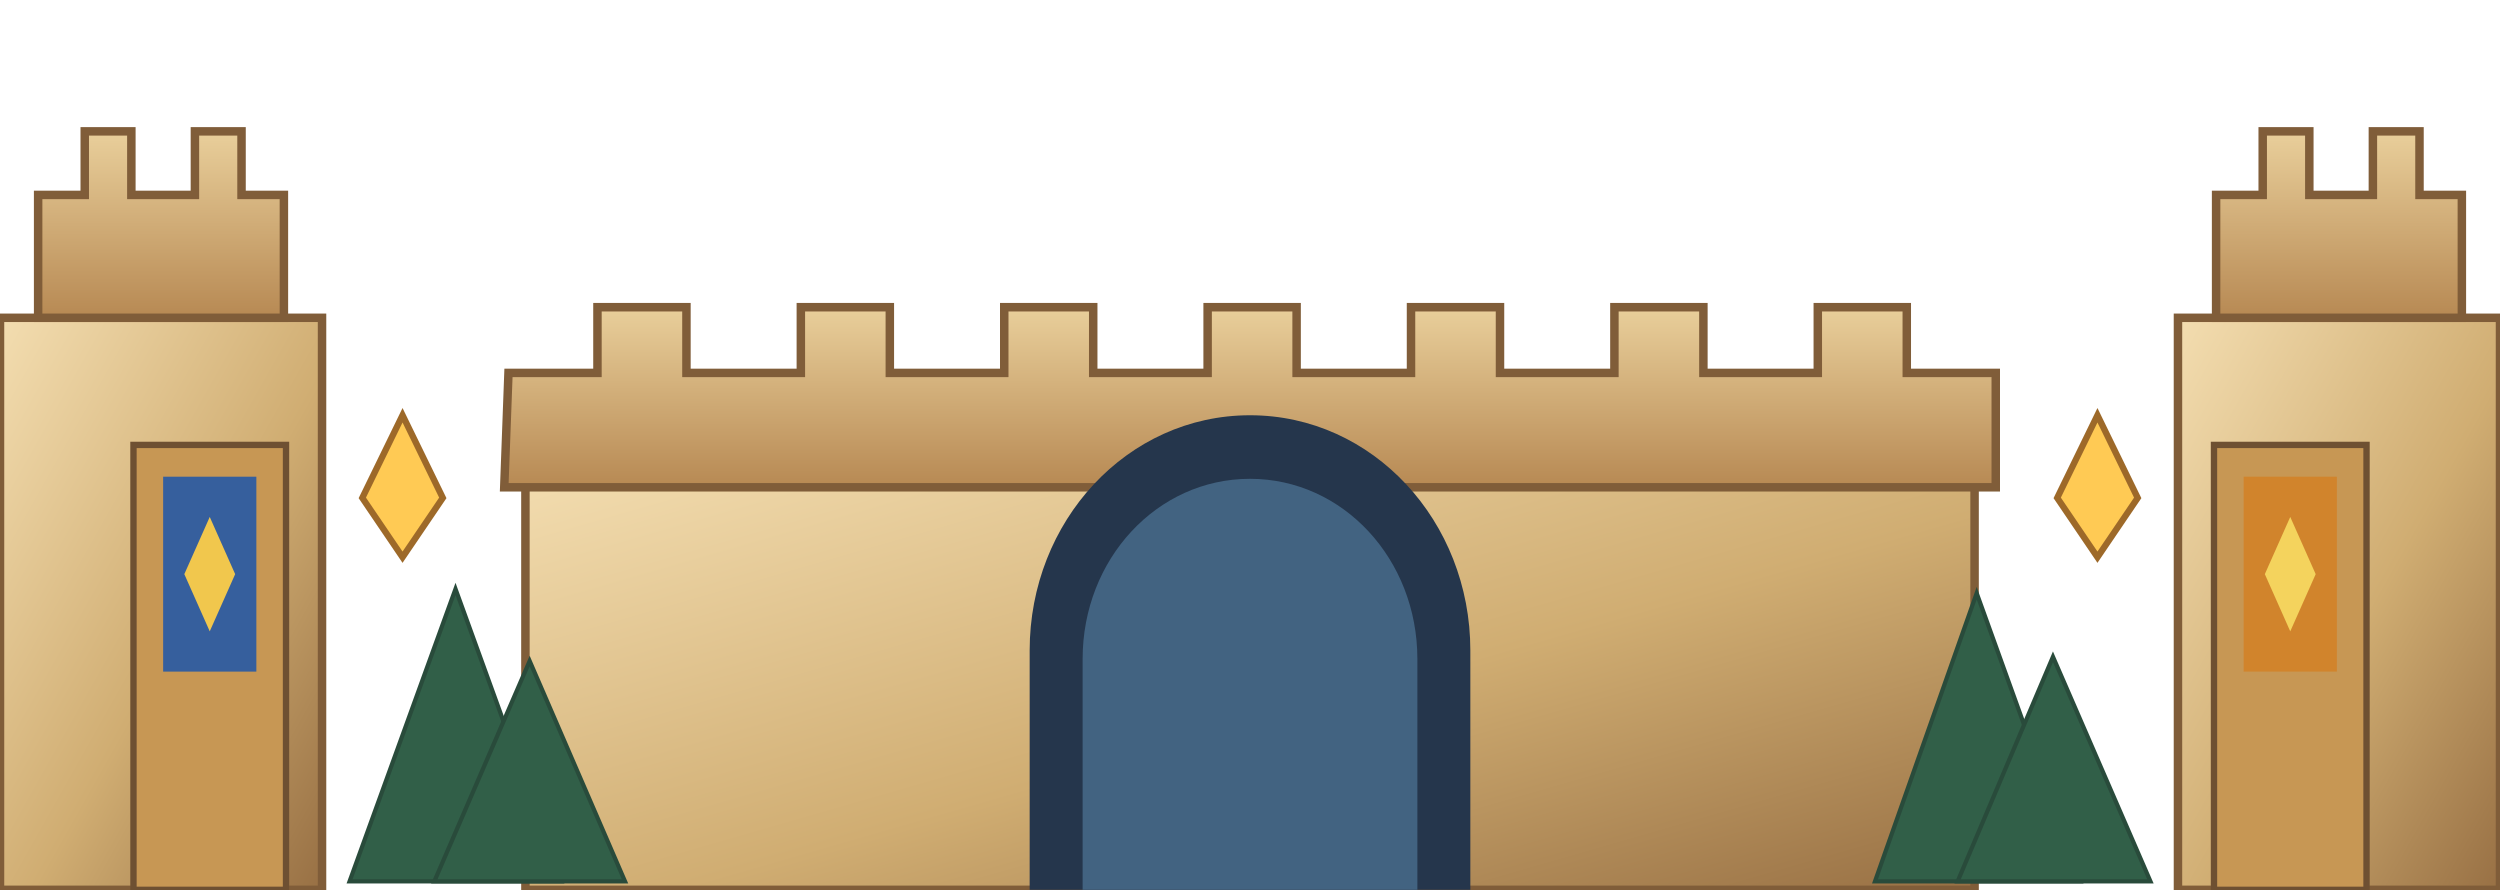
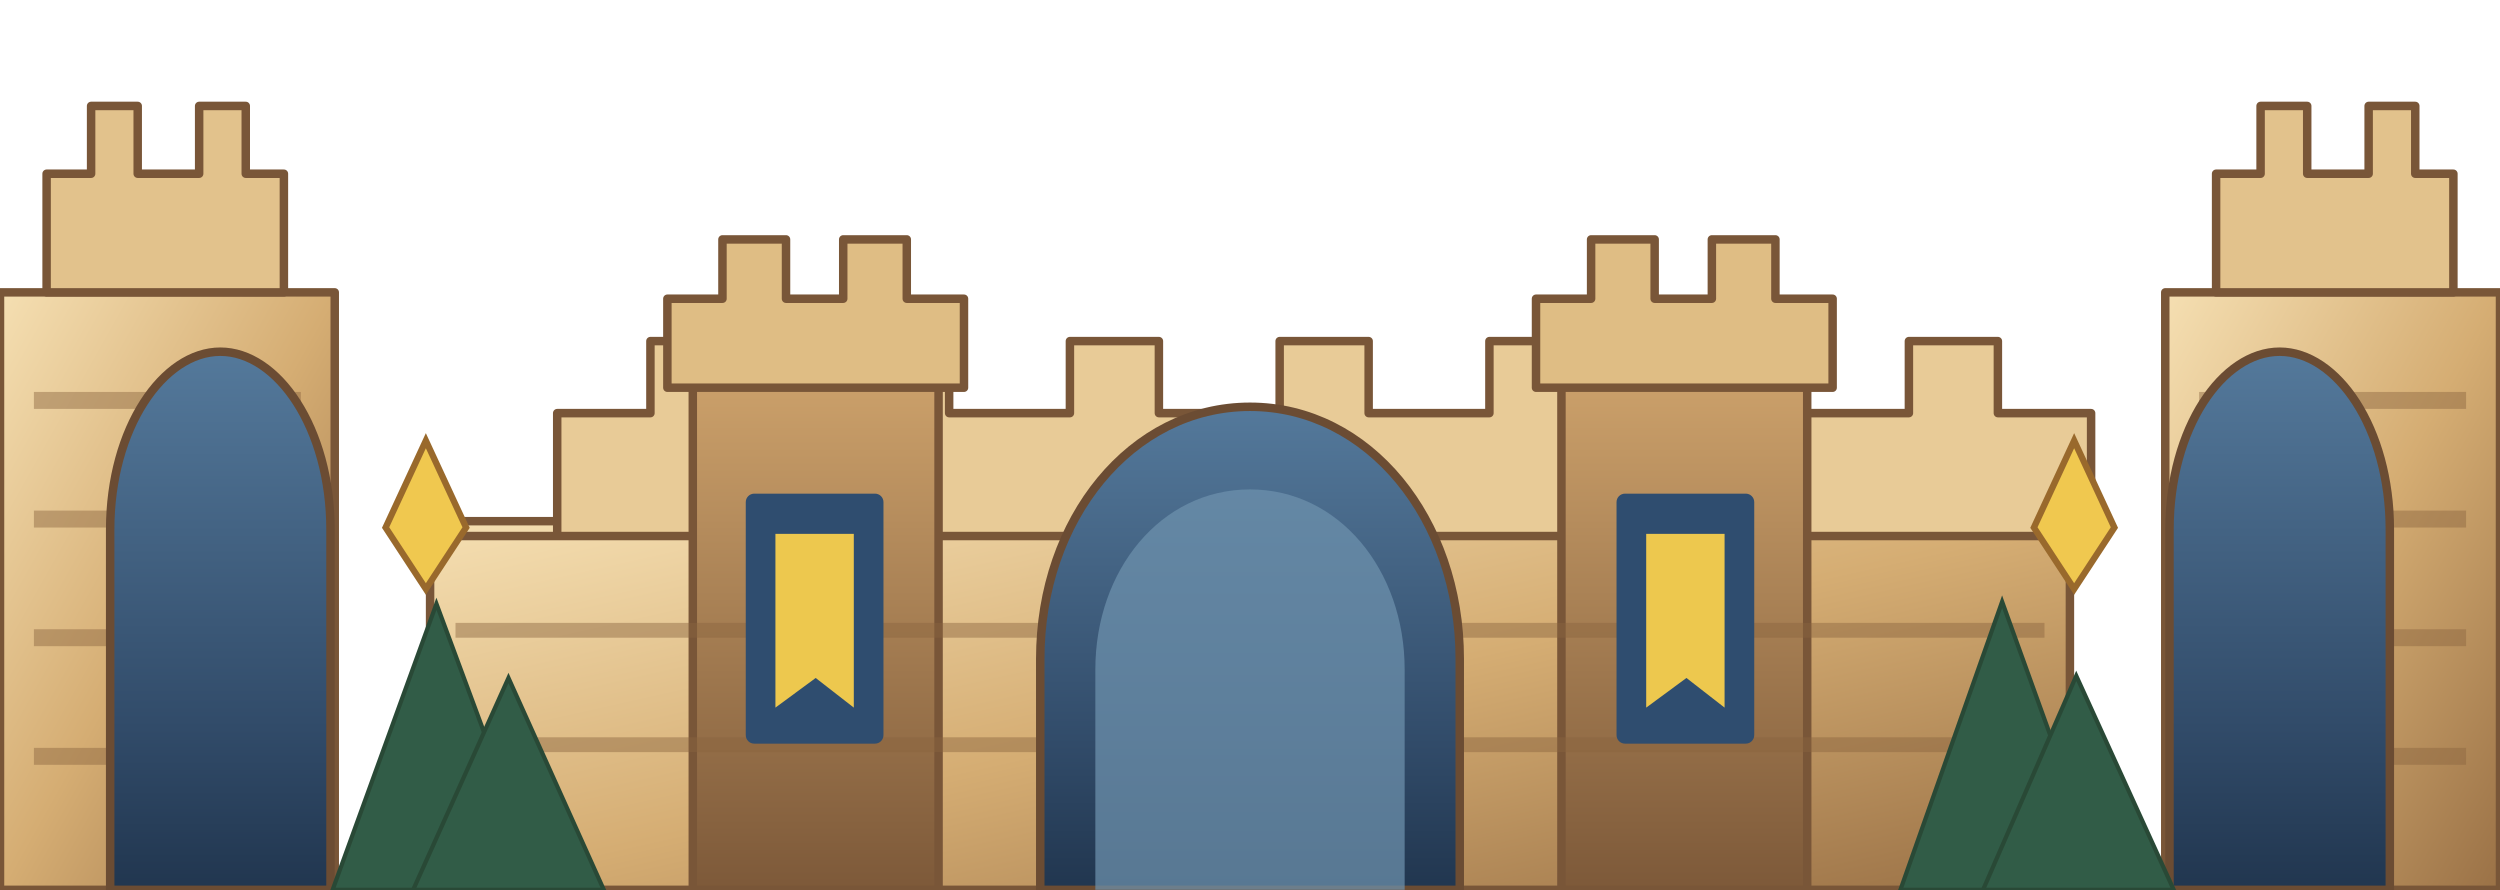
<svg xmlns="http://www.w3.org/2000/svg" viewBox="0 0 1180 420">
  <defs>
    <linearGradient id="stone" x1="0" y1="0" x2="1" y2="1">
-       <stop stop-color="#f3ddb0" />
-       <stop offset=".55" stop-color="#d0ad72" />
-       <stop offset="1" stop-color="#987044" />
+       <stop stop-color="#f5dfb2" />
+       <stop offset=".5" stop-color="#d5ad73" />
+       <stop offset="1" stop-color="#9a7146" />
    </linearGradient>
-     <linearGradient id="stone2" x1="0" y1="0" x2="0" y2="1">
-       <stop stop-color="#e9cf9b" />
-       <stop offset="1" stop-color="#b78953" />
+     <linearGradient id="stoneDark" x1="0" y1="0" x2="0" y2="1">
+       <stop stop-color="#cba06a" />
+       <stop offset="1" stop-color="#7d5939" />
+     </linearGradient>
+     <linearGradient id="arch" x1="0" y1="0" x2="0" y2="1">
+       <stop stop-color="#54799b" />
+       <stop offset=".7" stop-color="#314b69" />
+       <stop offset="1" stop-color="#21364f" />
    </linearGradient>
  </defs>
-   <g stroke="#805d39" stroke-width="4">
-     <path d="M0 420V150h152V420Z" fill="url(#stone)" />
-     <path d="M1028 420V150h152V420Z" fill="url(#stone)" />
-     <path d="M18 150h116V92h-20V62H92V92H62V62H40v30H18Z" fill="url(#stone2)" />
-     <path d="M1046 150h116V92h-20V62h-22V92h-30V62h-22v30h-22Z" fill="url(#stone2)" />
-     <path d="M248 420V222h684V420Z" fill="url(#stone)" />
-     <path d="M238 230h704v-54h-42v-31h-42v31h-54v-31h-42v31h-54v-31h-42v31h-54v-31h-42v31h-54v-31h-42v31h-54v-31h-42v31h-54v-31h-42v31h-42Z" fill="url(#stone2)" />
+   <g stroke="#795638" stroke-width="4" stroke-linejoin="round">
+     <path d="M0 420V138h158V420Z" fill="url(#stone)" />
+     <path d="M1022 420V138h158V420Z" fill="url(#stone)" />
+     <path d="M22 138h112V82h-18V50H94v32H65V50H43v32H22Z" fill="#e2c28c" />
+     <path d="M1046 138h112V82h-18V50h-22v32h-29V50h-22v32h-21Z" fill="#e2c28c" />
+     <path d="M203 420V246h774V420Z" fill="url(#stone)" />
+     <path d="M193 253h794v-58h-44v-34h-42v34h-57v-34h-42v34h-57v-34h-42v34h-57v-34h-42v34h-57v-34h-42v34h-57v-34h-42v34h-57v-34h-42v34h-44v58Z" fill="#e8cb97" />
+     <path d="M327 420V180h116V420Z" fill="url(#stoneDark)" />
+     <path d="M737 420V180h116V420Z" fill="url(#stoneDark)" />
+     <path d="M315 183h140v-42h-27v-28h-30v28h-27v-28h-30v28h-26Z" fill="#dfbd84" />
+     <path d="M725 183h140v-42h-27v-28h-30v28h-27v-28h-30v28h-26Z" fill="#dfbd84" />
  </g>
-   <path d="M486 420V307c0-61 46-111 104-111s104 50 104 111v113Z" fill="#25364c" />
-   <path d="M511 420V311c0-47 35-85 79-85s79 38 79 85v109Z" fill="#426381" />
-   <g stroke="#6e5032" stroke-width="3">
-     <path d="M63 420V210h72v210Z" fill="#c79754" />
-     <path d="M1045 420V210h72v210Z" fill="#c79754" />
+   <g fill="#8a643f" opacity=".45">
+     <path d="M16 185h126v8H16zM16 241h126v8H16zM16 297h126v8H16zM16 353h126v8H16z" />
+     <path d="M1038 185h126v8h-126zM1038 241h126v8h-126zM1038 297h126v8h-126zM1038 353h126v8h-126z" />
+     <path d="M215 294h750v7H215zM215 348h750v7H215z" />
  </g>
-   <g>
-     <path d="M77 225h44v92H77Z" fill="#365f9d" />
-     <path d="M1059 225h44v92h-44Z" fill="#d1842c" />
-     <path d="M99 244 111 271 99 298 87 271Z" fill="#f1c74d" />
-     <path d="M1081 244 1093 271 1081 298 1069 271Z" fill="#f4d35d" />
+   <g fill="url(#arch)" stroke="#6b4c33" stroke-width="4">
+     <path d="M52 420V250c0-48 25-84 52-84s52 36 52 84v170Z" />
+     <path d="M1024 420V250c0-48 25-84 52-84s52 36 52 84v170Z" />
+     <path d="M491 420V311c0-66 43-119 99-119s99 53 99 119v109Z" />
  </g>
-   <g fill="#315f48" stroke="#294b3b" stroke-width="2">
-     <path d="M165 416 215 278l50 138Z" />
-     <path d="M205 416 250 312l45 104Z" />
-     <path d="M885 416 933 280l49 136Z" />
-     <path d="M924 416 969 310l46 106Z" />
+   <path d="M517 420V316c0-47 31-85 73-85s73 38 73 85v104Z" fill="#6d91ad" opacity=".72" />
+   <g fill="#2f4d6f">
+     <rect x="352" y="233" width="65" height="118" rx="4" />
+     <rect x="763" y="233" width="65" height="118" rx="4" />
  </g>
-   <g fill="#ffca54" stroke="#9d6929" stroke-width="3">
-     <path d="M171 235 190 196l19 39-19 28Z" />
-     <path d="M971 235 990 196l19 39-19 28Z" />
+   <g fill="#edc84e">
+     <path d="M366 252h37v82l-18-14-19 14Z" />
+     <path d="M777 252h37v82l-18-14-19 14Z" />
+     <path d="M384.5 271 397 291l-12.5 20-12.5-20Z" />
+     <path d="M795.5 271 808 291l-12.5 20-12.5-20Z" />
+   </g>
+   <g fill="#315c47" stroke="#294936" stroke-width="2">
+     <path d="M157 420 206 285l50 135Z" />
+     <path d="M195 420 240 320l45 100Z" />
+     <path d="M897 420 945 284l49 136Z" />
+     <path d="M936 420 980 319l46 101Z" />
+   </g>
+   <g fill="#f0c84f" stroke="#99692c" stroke-width="3">
+     <path d="M182 249 201 208l19 41-19 29Z" />
+     <path d="M960 249 979 208l19 41-19 29Z" />
  </g>
</svg>
